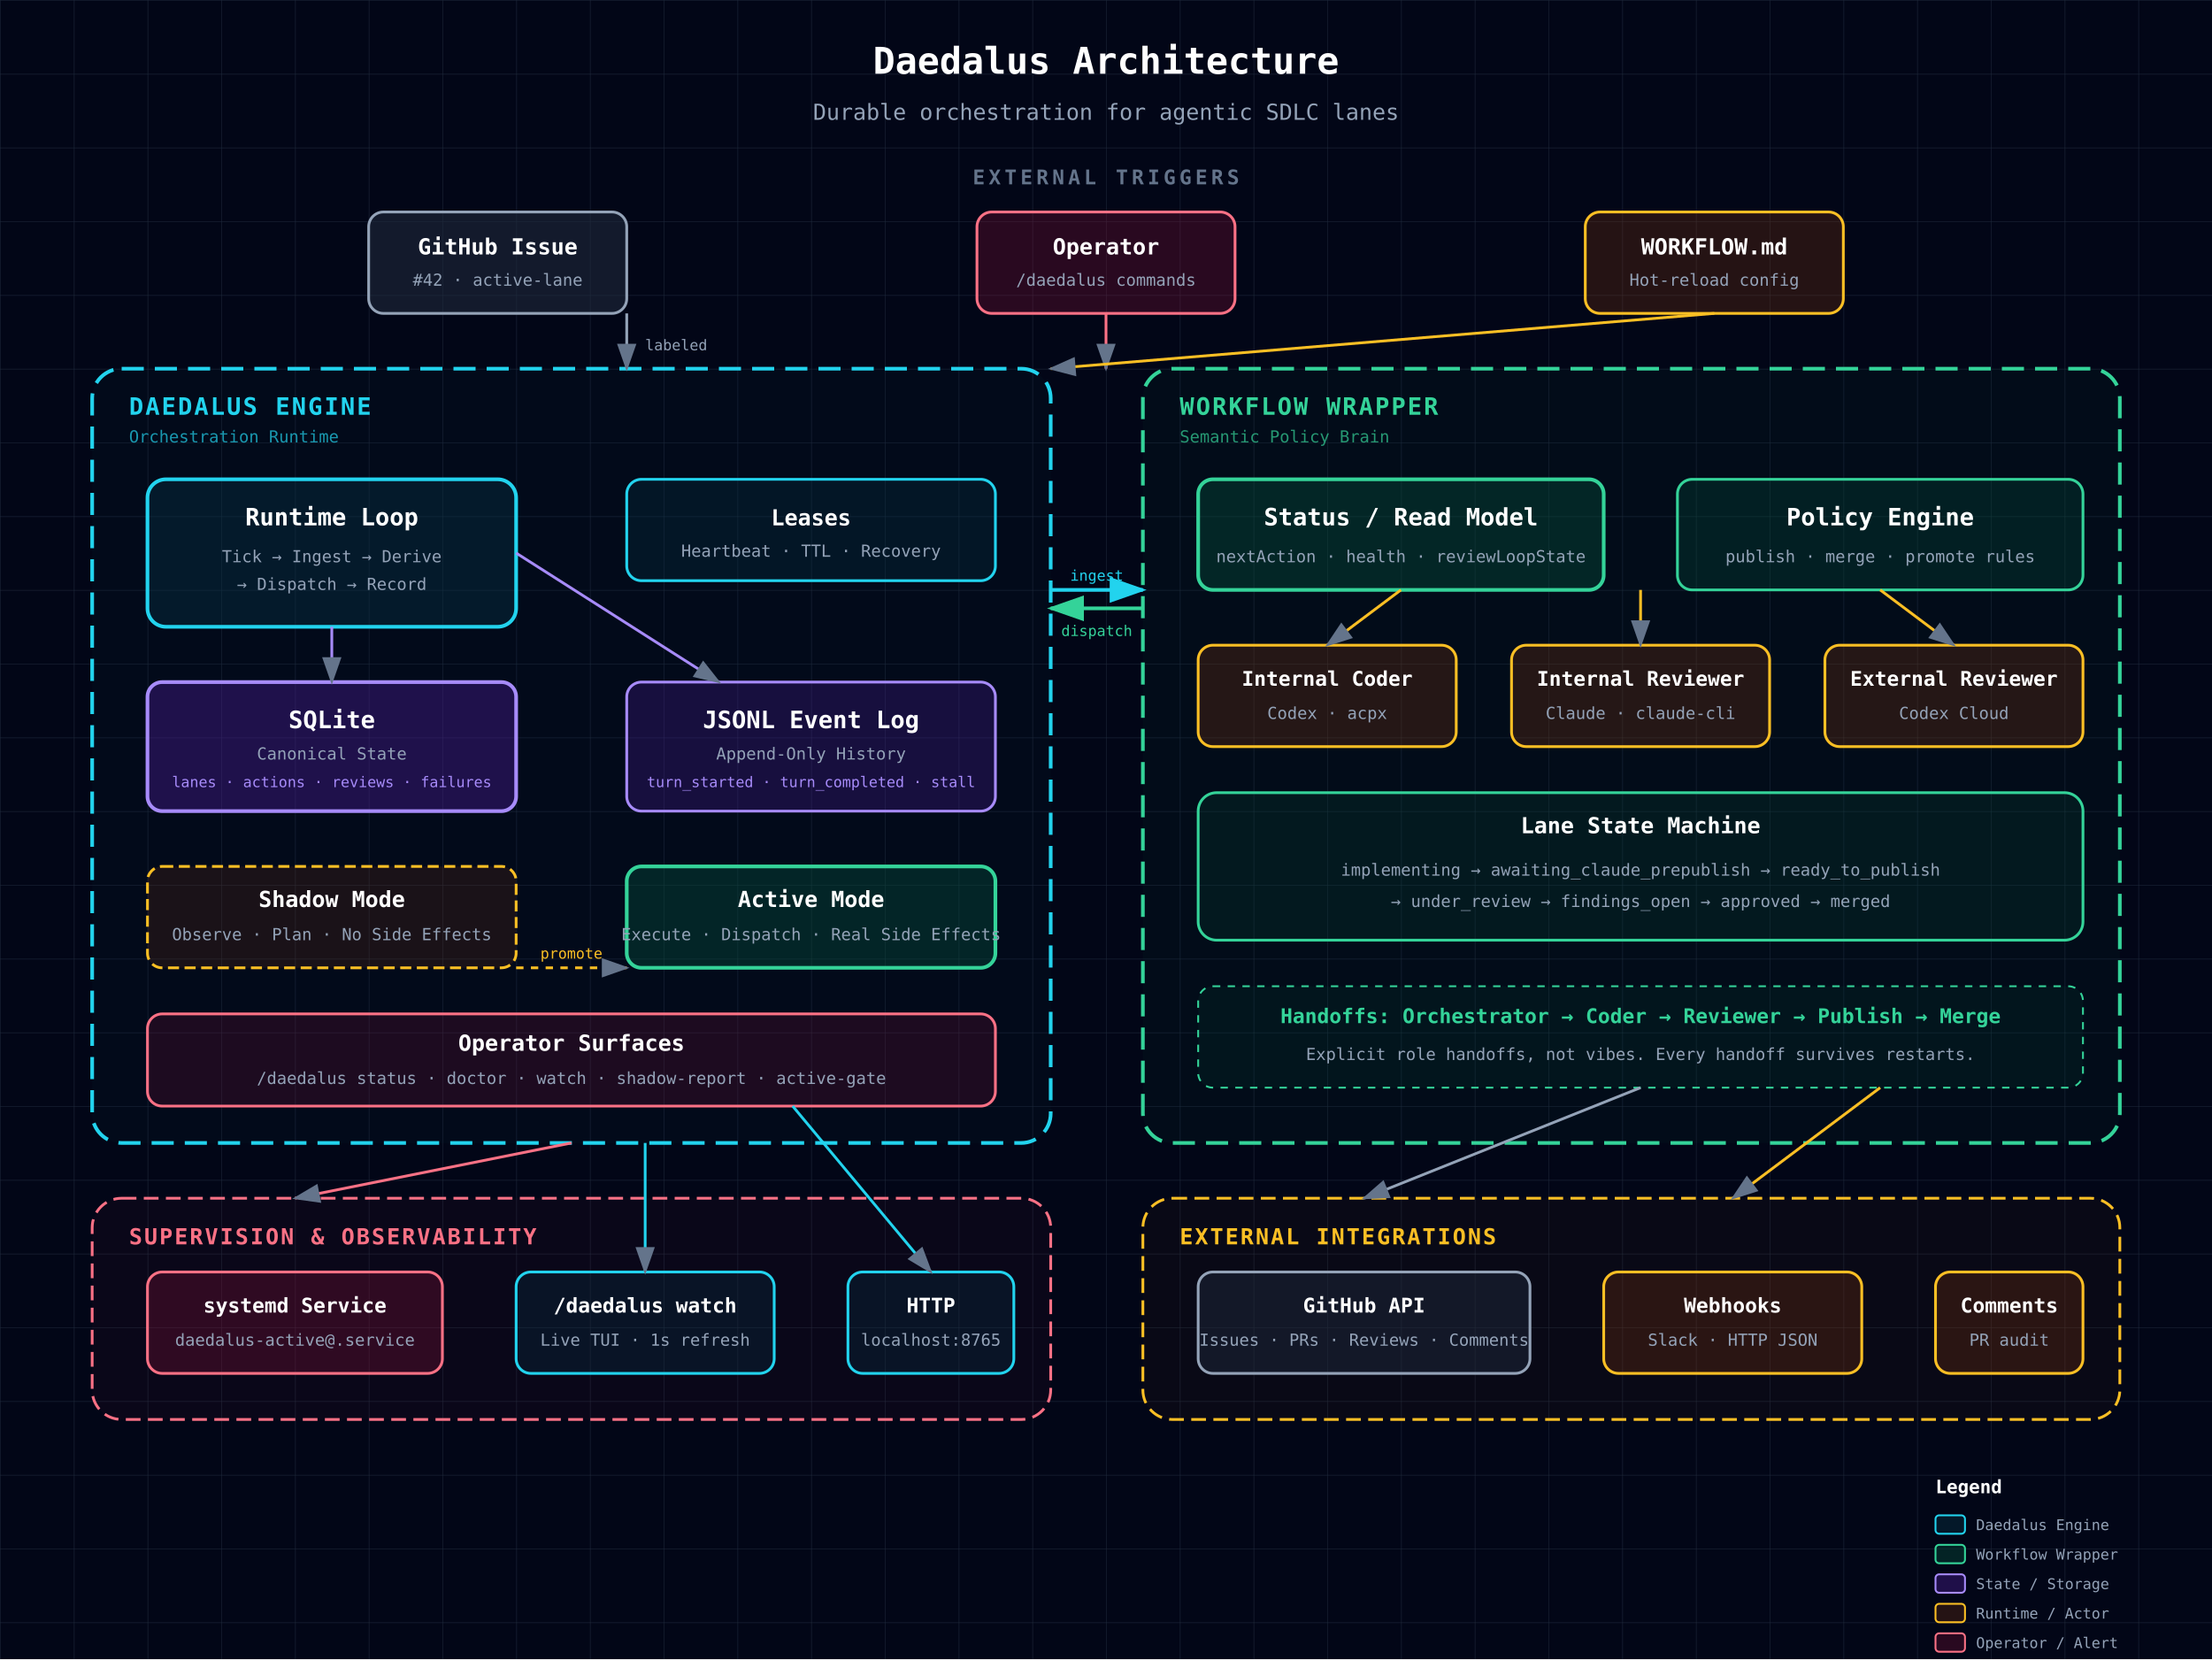
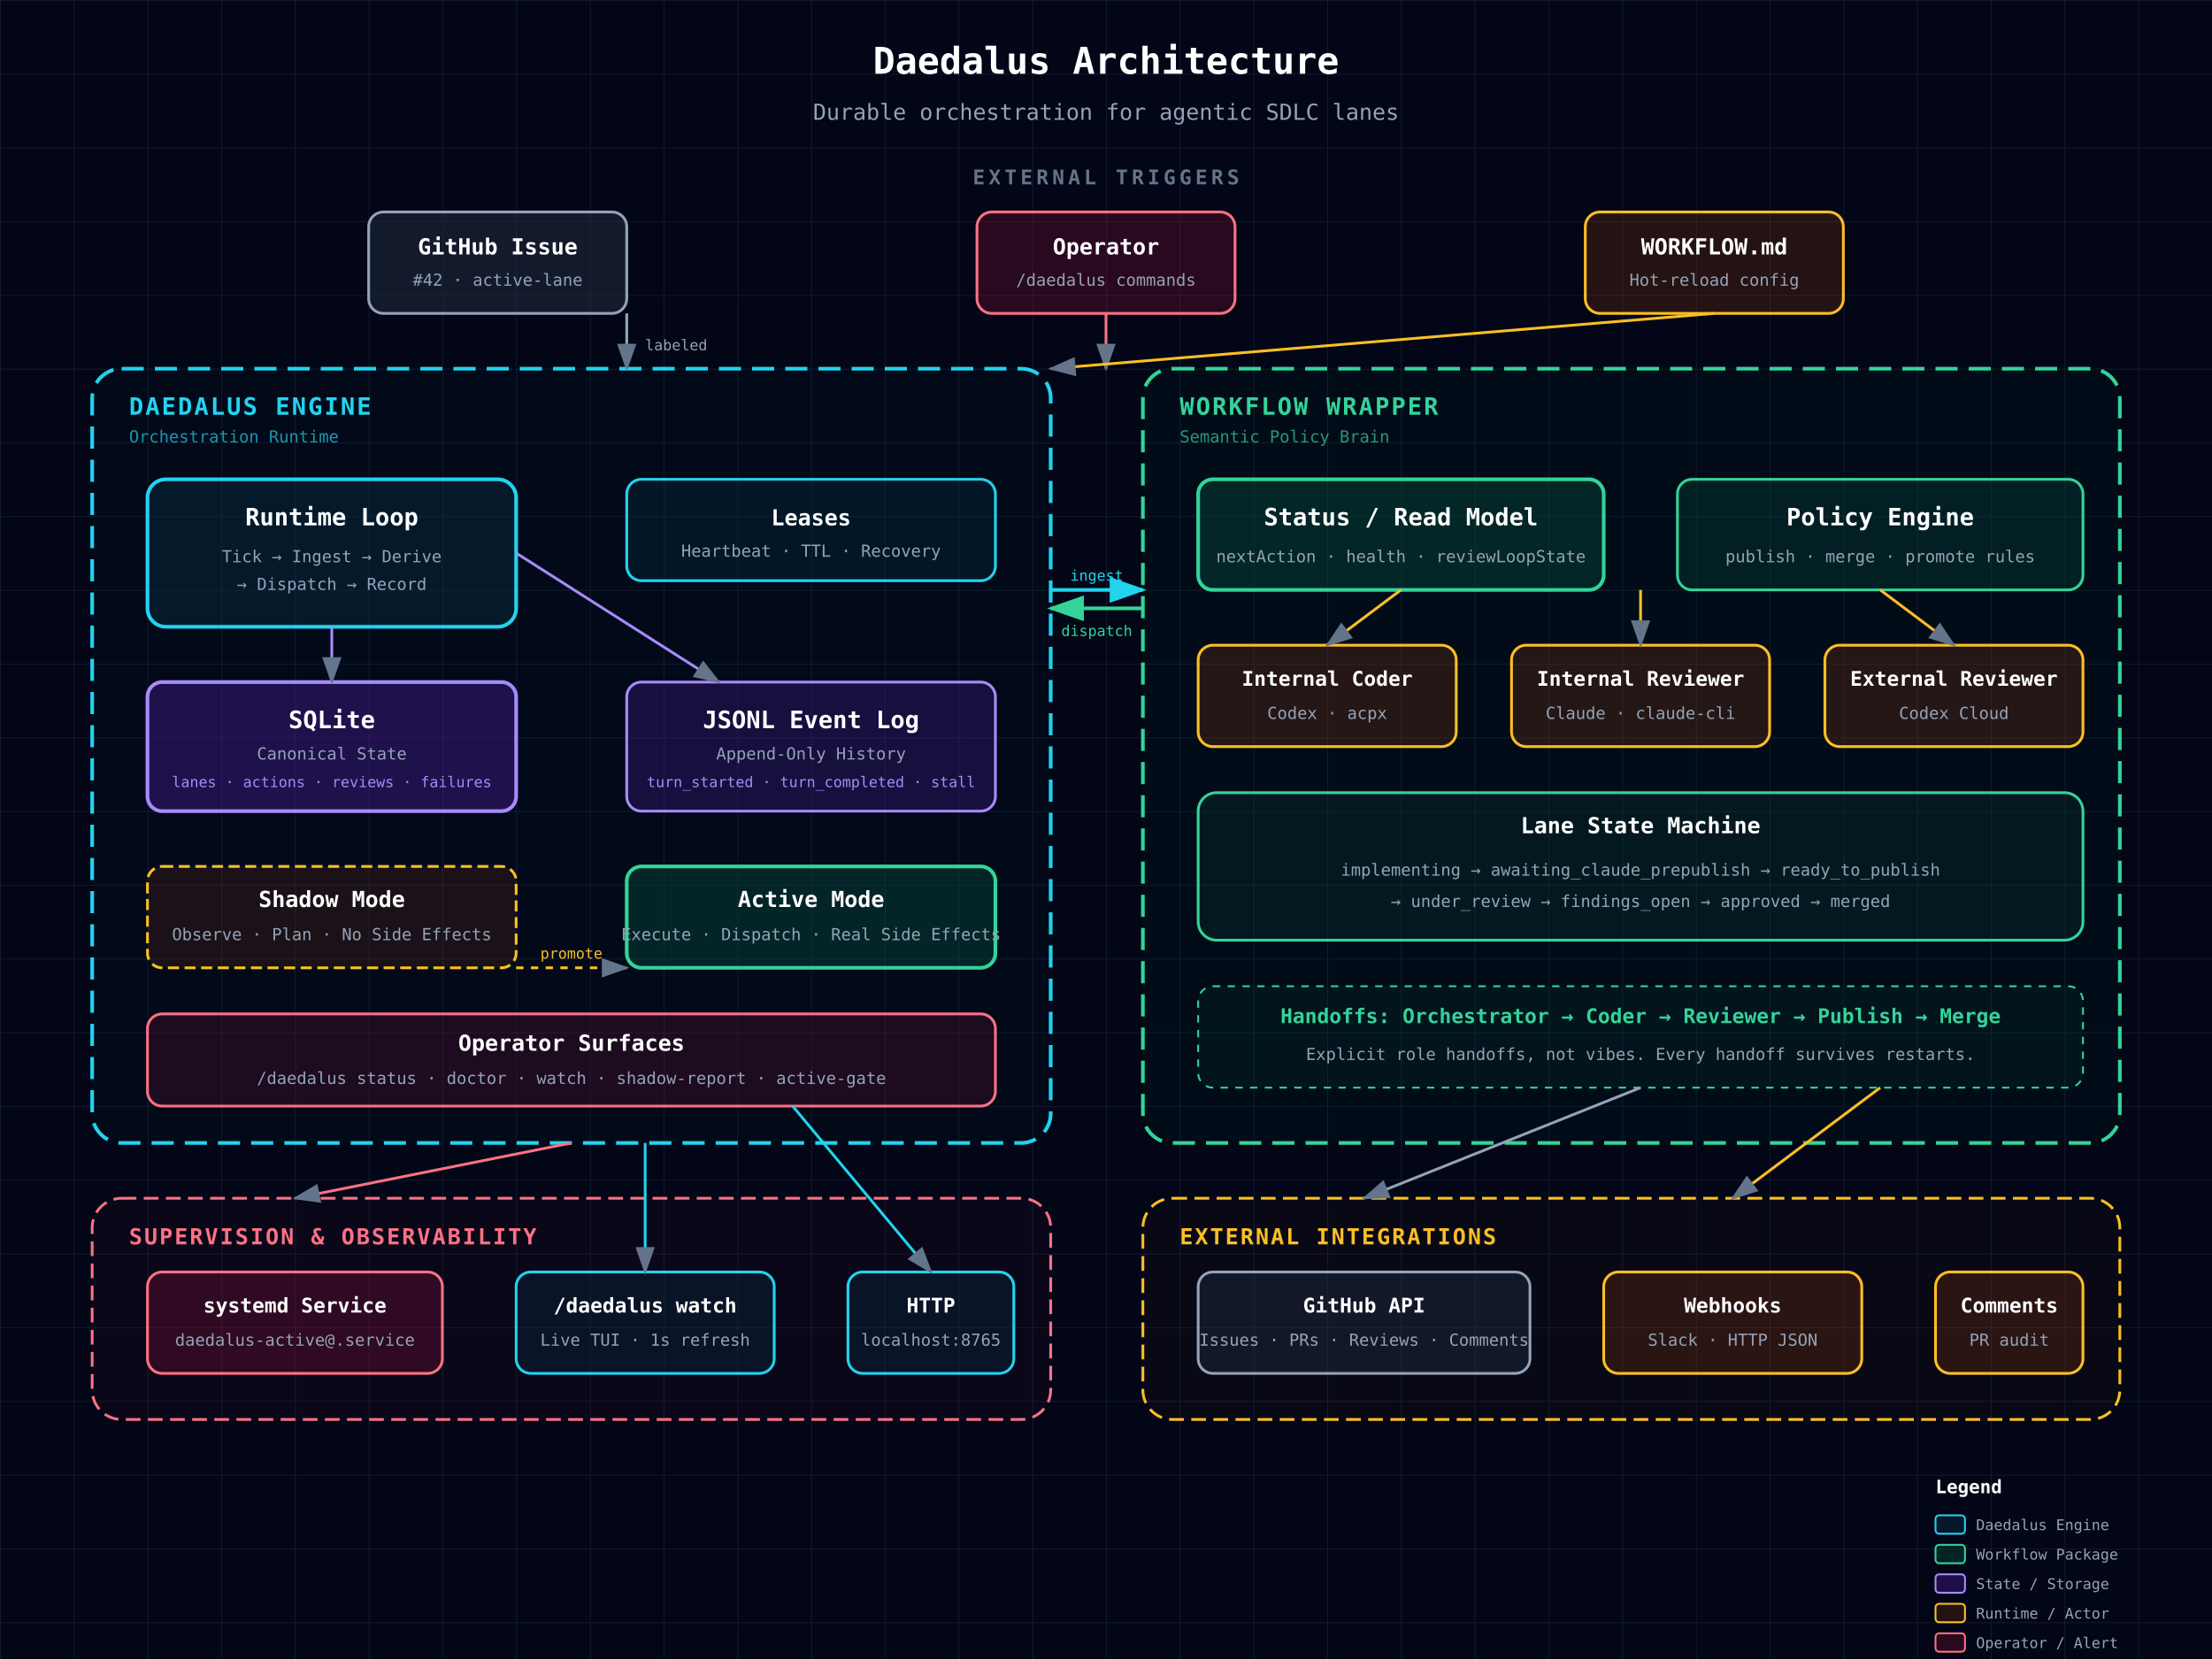
<svg xmlns="http://www.w3.org/2000/svg" viewBox="0 0 1200 900" width="100%" style="background-color:#020617;">
  <defs>
    <pattern id="grid" width="40" height="40" patternUnits="userSpaceOnUse">
      <path d="M 40 0 L 0 0 0 40" fill="none" stroke="#1e293b" stroke-width="0.5" />
    </pattern>
    <marker id="arrowhead" markerWidth="10" markerHeight="7" refX="9" refY="3.5" orient="auto">
      <polygon points="0 0, 10 3.5, 0 7" fill="#64748b" />
    </marker>
    <marker id="arrowhead-cyan" markerWidth="10" markerHeight="7" refX="9" refY="3.5" orient="auto">
      <polygon points="0 0, 10 3.5, 0 7" fill="#22d3ee" />
    </marker>
    <marker id="arrowhead-emerald" markerWidth="10" markerHeight="7" refX="9" refY="3.5" orient="auto">
      <polygon points="0 0, 10 3.5, 0 7" fill="#34d399" />
    </marker>
    <marker id="arrowhead-rose" markerWidth="10" markerHeight="7" refX="9" refY="3.5" orient="auto">
      <polygon points="0 0, 10 3.5, 0 7" fill="#fb7185" />
    </marker>
  </defs>
  <rect width="1200" height="900" fill="#020617" />
  <rect width="1200" height="900" fill="url(#grid)" />
  <text x="600" y="40" fill="white" font-family="monospace" font-size="20" font-weight="700" text-anchor="middle">Daedalus Architecture</text>
  <text x="600" y="65" fill="#94a3b8" font-family="monospace" font-size="12" text-anchor="middle">Durable orchestration for agentic SDLC lanes</text>
  <text x="600" y="100" fill="#64748b" font-family="monospace" font-size="11" font-weight="600" text-anchor="middle" letter-spacing="2">EXTERNAL TRIGGERS</text>
  <rect x="200" y="115" width="140" height="55" rx="8" fill="rgba(30,41,59,0.6)" stroke="#94a3b8" stroke-width="1.5" />
  <text x="270" y="138" fill="white" font-family="monospace" font-size="12" font-weight="600" text-anchor="middle">GitHub Issue</text>
  <text x="270" y="155" fill="#94a3b8" font-family="monospace" font-size="9" text-anchor="middle">#42 · active-lane</text>
  <rect x="530" y="115" width="140" height="55" rx="8" fill="rgba(136,19,55,0.3)" stroke="#fb7185" stroke-width="1.5" />
  <text x="600" y="138" fill="white" font-family="monospace" font-size="12" font-weight="600" text-anchor="middle">Operator</text>
  <text x="600" y="155" fill="#94a3b8" font-family="monospace" font-size="9" text-anchor="middle">/daedalus commands</text>
  <rect x="860" y="115" width="140" height="55" rx="8" fill="rgba(120,53,15,0.3)" stroke="#fbbf24" stroke-width="1.5" />
  <text x="930" y="138" fill="white" font-family="monospace" font-size="12" font-weight="600" text-anchor="middle">WORKFLOW.md</text>
  <text x="930" y="155" fill="#94a3b8" font-family="monospace" font-size="9" text-anchor="middle">Hot-reload config</text>
  <rect x="50" y="200" width="520" height="420" rx="16" fill="rgba(8,51,68,0.08)" stroke="#22d3ee" stroke-width="2" stroke-dasharray="12,6" />
  <text x="70" y="225" fill="#22d3ee" font-family="monospace" font-size="13" font-weight="700" letter-spacing="1">DAEDALUS ENGINE</text>
  <text x="70" y="240" fill="#22d3ee" font-family="monospace" font-size="9" opacity="0.7">Orchestration Runtime</text>
  <rect x="80" y="260" width="200" height="80" rx="10" fill="rgba(8,51,68,0.4)" stroke="#22d3ee" stroke-width="2" />
  <text x="180" y="285" fill="white" font-family="monospace" font-size="13" font-weight="700" text-anchor="middle">Runtime Loop</text>
  <text x="180" y="305" fill="#94a3b8" font-family="monospace" font-size="9" text-anchor="middle">Tick → Ingest → Derive</text>
  <text x="180" y="320" fill="#94a3b8" font-family="monospace" font-size="9" text-anchor="middle">→ Dispatch → Record</text>
  <rect x="340" y="260" width="200" height="55" rx="8" fill="rgba(8,51,68,0.3)" stroke="#22d3ee" stroke-width="1.5" />
  <text x="440" y="285" fill="white" font-family="monospace" font-size="12" font-weight="600" text-anchor="middle">Leases</text>
  <text x="440" y="302" fill="#94a3b8" font-family="monospace" font-size="9" text-anchor="middle">Heartbeat · TTL · Recovery</text>
  <rect x="80" y="370" width="200" height="70" rx="8" fill="rgba(76,29,149,0.4)" stroke="#a78bfa" stroke-width="2" />
  <text x="180" y="395" fill="white" font-family="monospace" font-size="13" font-weight="700" text-anchor="middle">SQLite</text>
  <text x="180" y="412" fill="#94a3b8" font-family="monospace" font-size="9" text-anchor="middle">Canonical State</text>
  <text x="180" y="427" fill="#a78bfa" font-family="monospace" font-size="8" text-anchor="middle">lanes · actions · reviews · failures</text>
  <rect x="340" y="370" width="200" height="70" rx="8" fill="rgba(76,29,149,0.3)" stroke="#a78bfa" stroke-width="1.5" />
  <text x="440" y="395" fill="white" font-family="monospace" font-size="13" font-weight="600" text-anchor="middle">JSONL Event Log</text>
  <text x="440" y="412" fill="#94a3b8" font-family="monospace" font-size="9" text-anchor="middle">Append-Only History</text>
  <text x="440" y="427" fill="#a78bfa" font-family="monospace" font-size="8" text-anchor="middle">turn_started · turn_completed · stall</text>
  <rect x="80" y="470" width="200" height="55" rx="8" fill="rgba(120,53,15,0.2)" stroke="#fbbf24" stroke-width="1.5" stroke-dasharray="6,3" />
  <text x="180" y="492" fill="white" font-family="monospace" font-size="12" font-weight="600" text-anchor="middle">Shadow Mode</text>
  <text x="180" y="510" fill="#94a3b8" font-family="monospace" font-size="9" text-anchor="middle">Observe · Plan · No Side Effects</text>
  <rect x="340" y="470" width="200" height="55" rx="8" fill="rgba(6,78,59,0.4)" stroke="#34d399" stroke-width="2" />
  <text x="440" y="492" fill="white" font-family="monospace" font-size="12" font-weight="600" text-anchor="middle">Active Mode</text>
  <text x="440" y="510" fill="#94a3b8" font-family="monospace" font-size="9" text-anchor="middle">Execute · Dispatch · Real Side Effects</text>
  <rect x="80" y="550" width="460" height="50" rx="8" fill="rgba(136,19,55,0.2)" stroke="#fb7185" stroke-width="1.5" />
  <text x="310" y="570" fill="white" font-family="monospace" font-size="12" font-weight="600" text-anchor="middle">Operator Surfaces</text>
  <text x="310" y="588" fill="#94a3b8" font-family="monospace" font-size="9" text-anchor="middle">/daedalus status · doctor · watch · shadow-report · active-gate</text>
  <rect x="620" y="200" width="530" height="420" rx="16" fill="rgba(6,78,59,0.08)" stroke="#34d399" stroke-width="2" stroke-dasharray="12,6" />
  <text x="640" y="225" fill="#34d399" font-family="monospace" font-size="13" font-weight="700" letter-spacing="1">WORKFLOW WRAPPER</text>
  <text x="640" y="240" fill="#34d399" font-family="monospace" font-size="9" opacity="0.7">Semantic Policy Brain</text>
  <rect x="650" y="260" width="220" height="60" rx="8" fill="rgba(6,78,59,0.4)" stroke="#34d399" stroke-width="2" />
  <text x="760" y="285" fill="white" font-family="monospace" font-size="13" font-weight="700" text-anchor="middle">Status / Read Model</text>
  <text x="760" y="305" fill="#94a3b8" font-family="monospace" font-size="9" text-anchor="middle">nextAction · health · reviewLoopState</text>
  <rect x="910" y="260" width="220" height="60" rx="8" fill="rgba(6,78,59,0.3)" stroke="#34d399" stroke-width="1.5" />
  <text x="1020" y="285" fill="white" font-family="monospace" font-size="13" font-weight="600" text-anchor="middle">Policy Engine</text>
  <text x="1020" y="305" fill="#94a3b8" font-family="monospace" font-size="9" text-anchor="middle">publish · merge · promote rules</text>
  <rect x="650" y="350" width="140" height="55" rx="8" fill="rgba(120,53,15,0.3)" stroke="#fbbf24" stroke-width="1.5" />
  <text x="720" y="372" fill="white" font-family="monospace" font-size="11" font-weight="600" text-anchor="middle">Internal Coder</text>
  <text x="720" y="390" fill="#94a3b8" font-family="monospace" font-size="9" text-anchor="middle">Codex · acpx</text>
  <rect x="820" y="350" width="140" height="55" rx="8" fill="rgba(120,53,15,0.3)" stroke="#fbbf24" stroke-width="1.5" />
  <text x="890" y="372" fill="white" font-family="monospace" font-size="11" font-weight="600" text-anchor="middle">Internal Reviewer</text>
  <text x="890" y="390" fill="#94a3b8" font-family="monospace" font-size="9" text-anchor="middle">Claude · claude-cli</text>
  <rect x="990" y="350" width="140" height="55" rx="8" fill="rgba(120,53,15,0.3)" stroke="#fbbf24" stroke-width="1.5" />
  <text x="1060" y="372" fill="white" font-family="monospace" font-size="11" font-weight="600" text-anchor="middle">External Reviewer</text>
  <text x="1060" y="390" fill="#94a3b8" font-family="monospace" font-size="9" text-anchor="middle">Codex Cloud</text>
  <rect x="650" y="430" width="480" height="80" rx="10" fill="rgba(6,78,59,0.2)" stroke="#34d399" stroke-width="1.5" />
  <text x="890" y="452" fill="white" font-family="monospace" font-size="12" font-weight="600" text-anchor="middle">Lane State Machine</text>
  <text x="890" y="475" fill="#94a3b8" font-family="monospace" font-size="9" text-anchor="middle">implementing → awaiting_claude_prepublish → ready_to_publish</text>
  <text x="890" y="492" fill="#94a3b8" font-family="monospace" font-size="9" text-anchor="middle">→ under_review → findings_open → approved → merged</text>
  <rect x="650" y="535" width="480" height="55" rx="8" fill="rgba(6,78,59,0.15)" stroke="#34d399" stroke-width="1" stroke-dasharray="4,4" />
  <text x="890" y="555" fill="#34d399" font-family="monospace" font-size="11" font-weight="600" text-anchor="middle">Handoffs: Orchestrator → Coder → Reviewer → Publish → Merge</text>
  <text x="890" y="575" fill="#94a3b8" font-family="monospace" font-size="9" text-anchor="middle">Explicit role handoffs, not vibes. Every handoff survives restarts.</text>
  <rect x="50" y="650" width="520" height="120" rx="16" fill="rgba(136,19,55,0.06)" stroke="#fb7185" stroke-width="1.5" stroke-dasharray="8,4" />
  <text x="70" y="675" fill="#fb7185" font-family="monospace" font-size="12" font-weight="700" letter-spacing="1">SUPERVISION &amp; OBSERVABILITY</text>
  <rect x="80" y="690" width="160" height="55" rx="8" fill="rgba(136,19,55,0.3)" stroke="#fb7185" stroke-width="1.5" />
  <text x="160" y="712" fill="white" font-family="monospace" font-size="11" font-weight="600" text-anchor="middle">systemd Service</text>
  <text x="160" y="730" fill="#94a3b8" font-family="monospace" font-size="9" text-anchor="middle">daedalus-active@.service</text>
  <rect x="280" y="690" width="140" height="55" rx="8" fill="rgba(8,51,68,0.3)" stroke="#22d3ee" stroke-width="1.5" />
  <text x="350" y="712" fill="white" font-family="monospace" font-size="11" font-weight="600" text-anchor="middle">/daedalus watch</text>
  <text x="350" y="730" fill="#94a3b8" font-family="monospace" font-size="9" text-anchor="middle">Live TUI · 1s refresh</text>
  <rect x="460" y="690" width="90" height="55" rx="8" fill="rgba(8,51,68,0.3)" stroke="#22d3ee" stroke-width="1.5" />
  <text x="505" y="712" fill="white" font-family="monospace" font-size="11" font-weight="600" text-anchor="middle">HTTP</text>
  <text x="505" y="730" fill="#94a3b8" font-family="monospace" font-size="9" text-anchor="middle">localhost:8765</text>
  <rect x="620" y="650" width="530" height="120" rx="16" fill="rgba(120,53,15,0.06)" stroke="#fbbf24" stroke-width="1.5" stroke-dasharray="8,4" />
  <text x="640" y="675" fill="#fbbf24" font-family="monospace" font-size="12" font-weight="700" letter-spacing="1">EXTERNAL INTEGRATIONS</text>
  <rect x="650" y="690" width="180" height="55" rx="8" fill="rgba(30,41,59,0.5)" stroke="#94a3b8" stroke-width="1.5" />
  <text x="740" y="712" fill="white" font-family="monospace" font-size="11" font-weight="600" text-anchor="middle">GitHub API</text>
  <text x="740" y="730" fill="#94a3b8" font-family="monospace" font-size="9" text-anchor="middle">Issues · PRs · Reviews · Comments</text>
  <rect x="870" y="690" width="140" height="55" rx="8" fill="rgba(120,53,15,0.3)" stroke="#fbbf24" stroke-width="1.5" />
  <text x="940" y="712" fill="white" font-family="monospace" font-size="11" font-weight="600" text-anchor="middle">Webhooks</text>
  <text x="940" y="730" fill="#94a3b8" font-family="monospace" font-size="9" text-anchor="middle">Slack · HTTP JSON</text>
  <rect x="1050" y="690" width="80" height="55" rx="8" fill="rgba(120,53,15,0.3)" stroke="#fbbf24" stroke-width="1.5" />
  <text x="1090" y="712" fill="white" font-family="monospace" font-size="11" font-weight="600" text-anchor="middle">Comments</text>
  <text x="1090" y="730" fill="#94a3b8" font-family="monospace" font-size="9" text-anchor="middle">PR audit</text>
  <line x1="340" y1="170" x2="340" y2="200" stroke="#94a3b8" stroke-width="1.5" marker-end="url(#arrowhead)" />
  <text x="350" y="190" fill="#94a3b8" font-family="monospace" font-size="8">labeled</text>
  <line x1="600" y1="170" x2="600" y2="200" stroke="#fb7185" stroke-width="1.5" marker-end="url(#arrowhead)" />
  <line x1="930" y1="170" x2="570" y2="200" stroke="#fbbf24" stroke-width="1.5" marker-end="url(#arrowhead)" />
  <line x1="570" y1="320" x2="620" y2="320" stroke="#22d3ee" stroke-width="2" marker-end="url(#arrowhead-cyan)" />
  <line x1="620" y1="330" x2="570" y2="330" stroke="#34d399" stroke-width="2" marker-end="url(#arrowhead-emerald)" />
  <text x="595" y="315" fill="#22d3ee" font-family="monospace" font-size="8" text-anchor="middle">ingest</text>
  <text x="595" y="345" fill="#34d399" font-family="monospace" font-size="8" text-anchor="middle">dispatch</text>
  <line x1="180" y1="340" x2="180" y2="370" stroke="#a78bfa" stroke-width="1.5" marker-end="url(#arrowhead)" />
  <line x1="280" y1="300" x2="390" y2="370" stroke="#a78bfa" stroke-width="1.5" marker-end="url(#arrowhead)" />
  <line x1="280" y1="525" x2="340" y2="525" stroke="#fbbf24" stroke-width="1.5" stroke-dasharray="4,4" marker-end="url(#arrowhead)" />
  <text x="310" y="520" fill="#fbbf24" font-family="monospace" font-size="8" text-anchor="middle">promote</text>
  <line x1="760" y1="320" x2="720" y2="350" stroke="#fbbf24" stroke-width="1.5" marker-end="url(#arrowhead)" />
  <line x1="890" y1="320" x2="890" y2="350" stroke="#fbbf24" stroke-width="1.5" marker-end="url(#arrowhead)" />
  <line x1="1020" y1="320" x2="1060" y2="350" stroke="#fbbf24" stroke-width="1.5" marker-end="url(#arrowhead)" />
  <line x1="890" y1="590" x2="740" y2="650" stroke="#94a3b8" stroke-width="1.5" marker-end="url(#arrowhead)" />
  <line x1="310" y1="620" x2="160" y2="650" stroke="#fb7185" stroke-width="1.5" marker-end="url(#arrowhead)" />
  <line x1="350" y1="620" x2="350" y2="690" stroke="#22d3ee" stroke-width="1.5" marker-end="url(#arrowhead)" />
  <line x1="430" y1="600" x2="505" y2="690" stroke="#22d3ee" stroke-width="1.5" marker-end="url(#arrowhead)" />
  <line x1="1020" y1="590" x2="940" y2="650" stroke="#fbbf24" stroke-width="1.5" marker-end="url(#arrowhead)" />
  <text x="1050" y="810" fill="white" font-family="monospace" font-size="10" font-weight="600">Legend</text>
  <rect x="1050" y="822" width="16" height="10" rx="2" fill="rgba(8,51,68,0.4)" stroke="#22d3ee" stroke-width="1" />
  <text x="1072" y="830" fill="#94a3b8" font-family="monospace" font-size="8">Daedalus Engine</text>
  <rect x="1050" y="838" width="16" height="10" rx="2" fill="rgba(6,78,59,0.4)" stroke="#34d399" stroke-width="1" />
-   <text x="1072" y="846" fill="#94a3b8" font-family="monospace" font-size="8">Workflow Wrapper</text>
+   <text x="1072" y="846" fill="#94a3b8" font-family="monospace" font-size="8">Workflow Package</text>
  <rect x="1050" y="854" width="16" height="10" rx="2" fill="rgba(76,29,149,0.4)" stroke="#a78bfa" stroke-width="1" />
  <text x="1072" y="862" fill="#94a3b8" font-family="monospace" font-size="8">State / Storage</text>
  <rect x="1050" y="870" width="16" height="10" rx="2" fill="rgba(120,53,15,0.3)" stroke="#fbbf24" stroke-width="1" />
  <text x="1072" y="878" fill="#94a3b8" font-family="monospace" font-size="8">Runtime / Actor</text>
  <rect x="1050" y="886" width="16" height="10" rx="2" fill="rgba(136,19,55,0.3)" stroke="#fb7185" stroke-width="1" />
  <text x="1072" y="894" fill="#94a3b8" font-family="monospace" font-size="8">Operator / Alert</text>
  <rect x="1050" y="902" width="16" height="10" rx="2" fill="rgba(30,41,59,0.5)" stroke="#94a3b8" stroke-width="1" />
  <text x="1072" y="910" fill="#94a3b8" font-family="monospace" font-size="8">External</text>
  <text x="600" y="940" fill="#475569" font-family="monospace" font-size="10" text-anchor="middle" font-style="italic">
    "Turn fragile cron-loop automation into explicit, durable, role-based 24/7 workflow orchestration."
  </text>
</svg>
